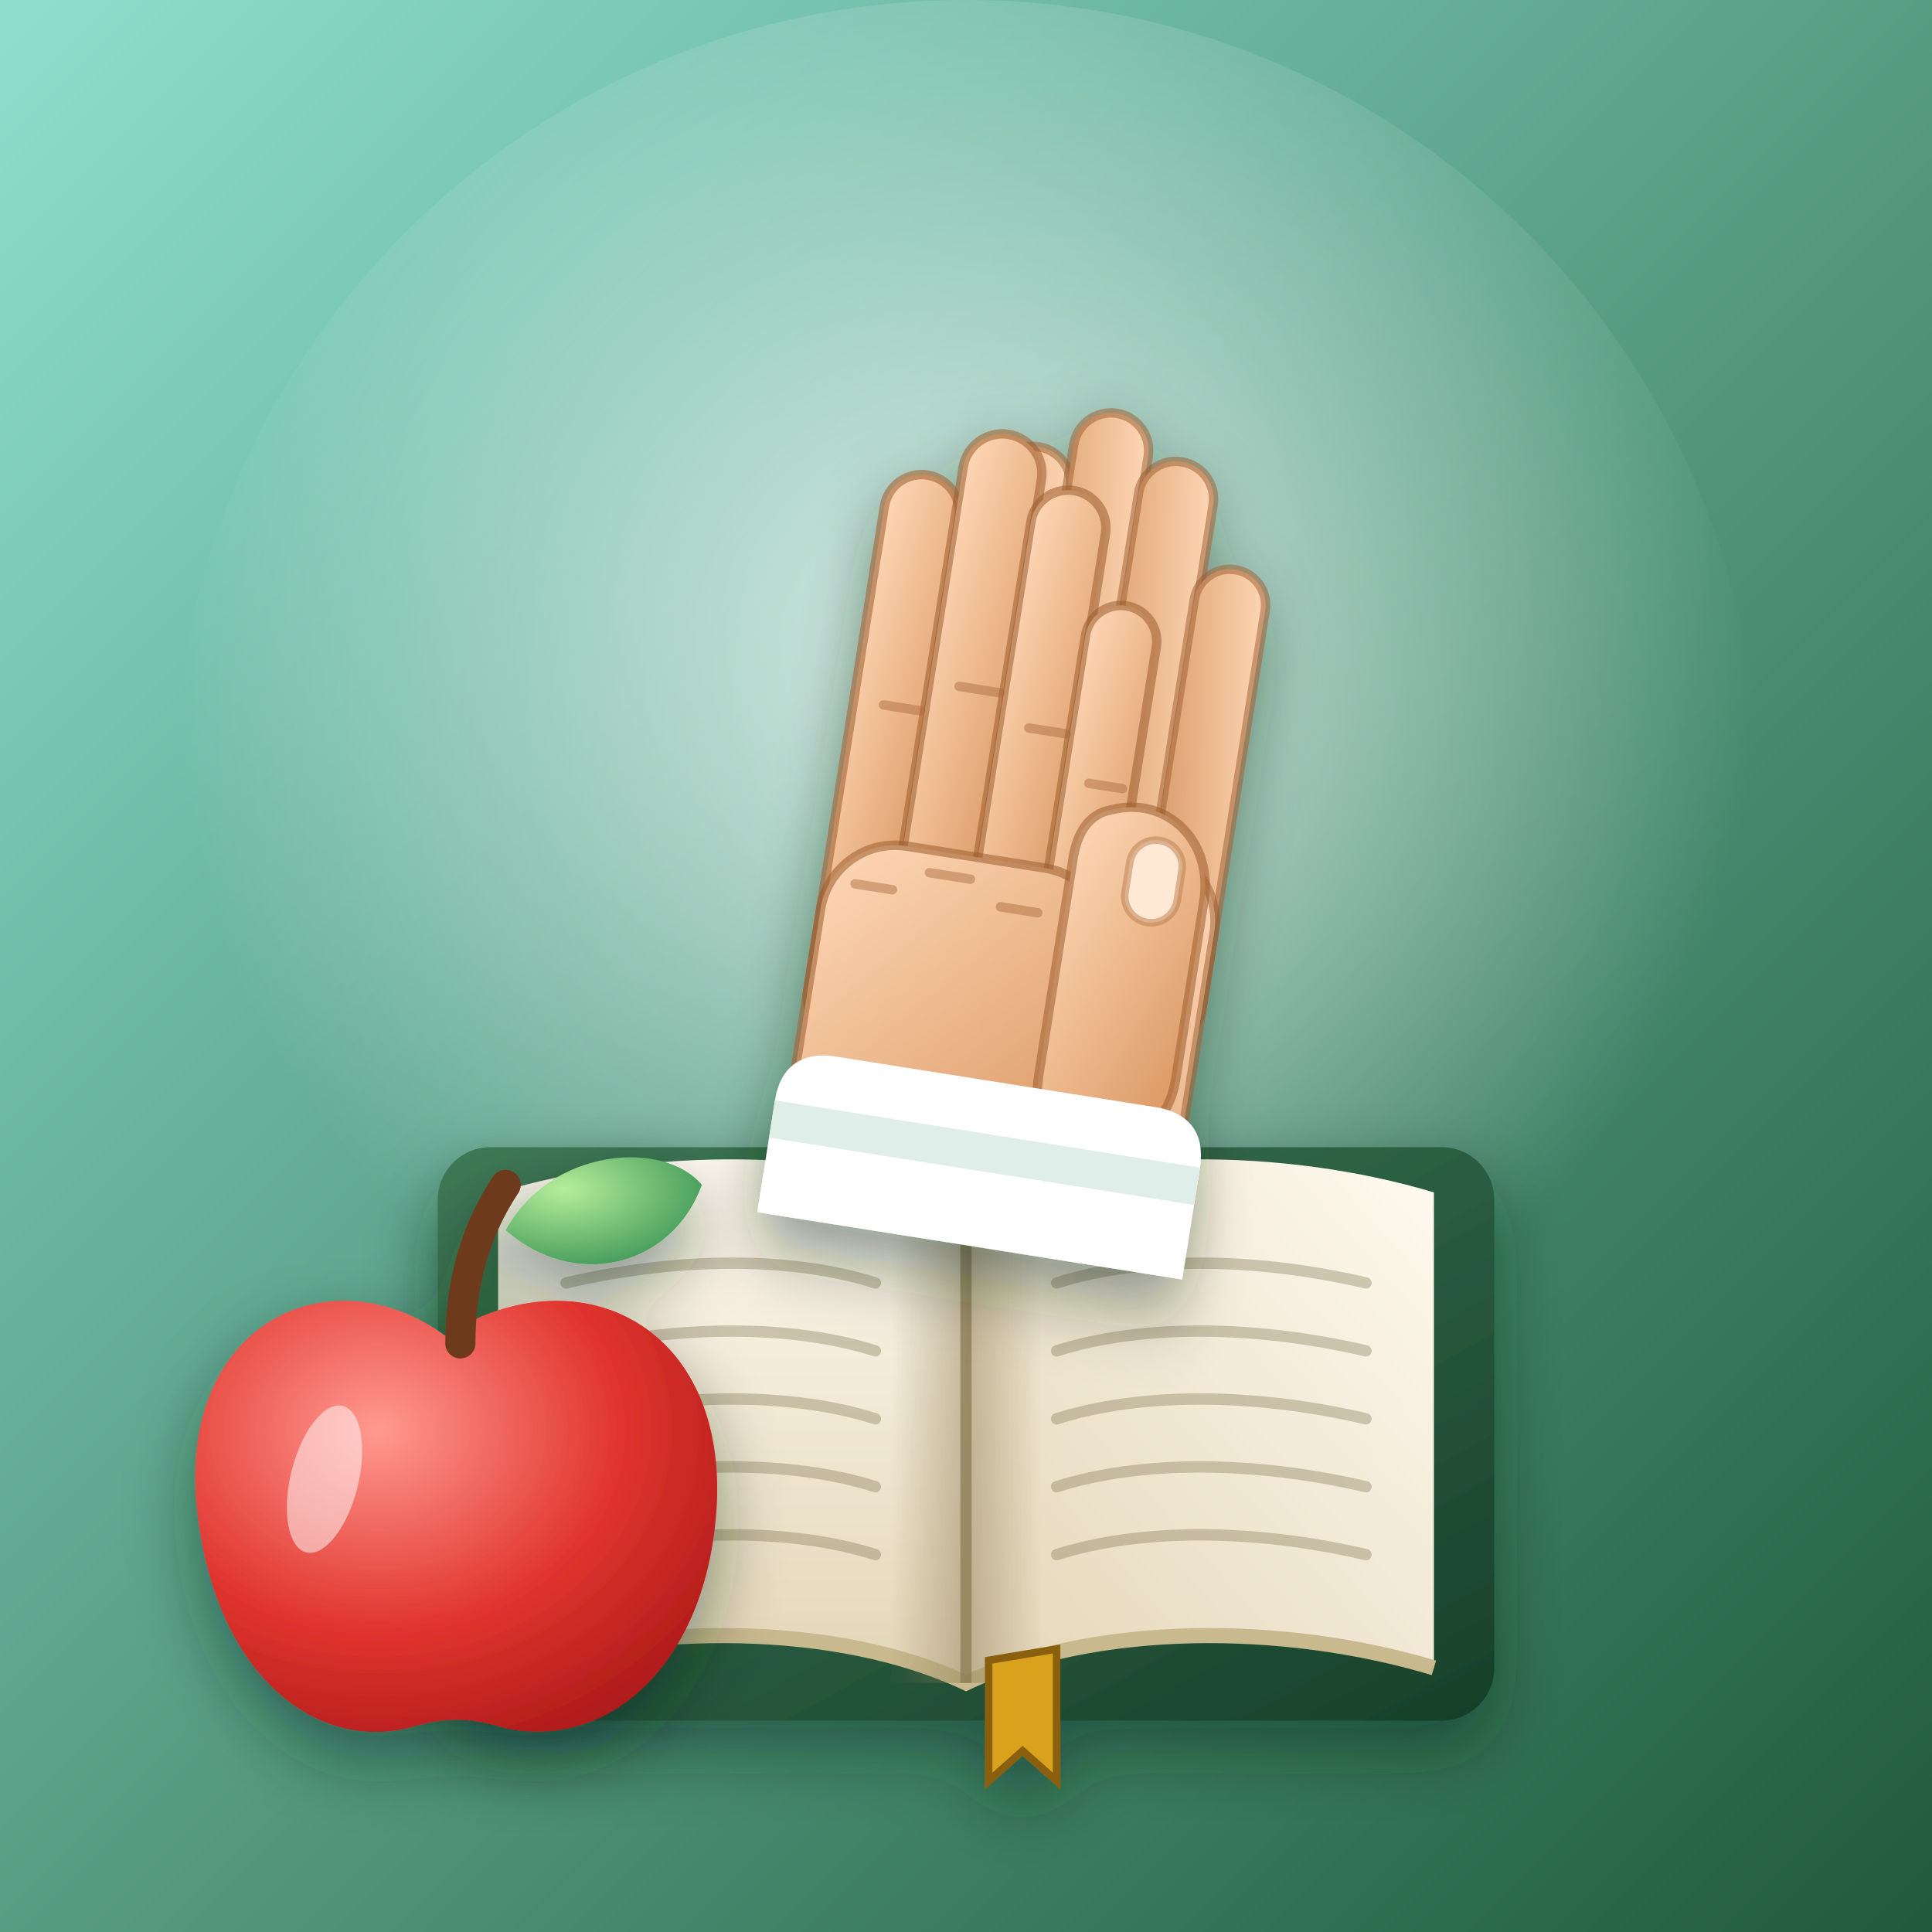
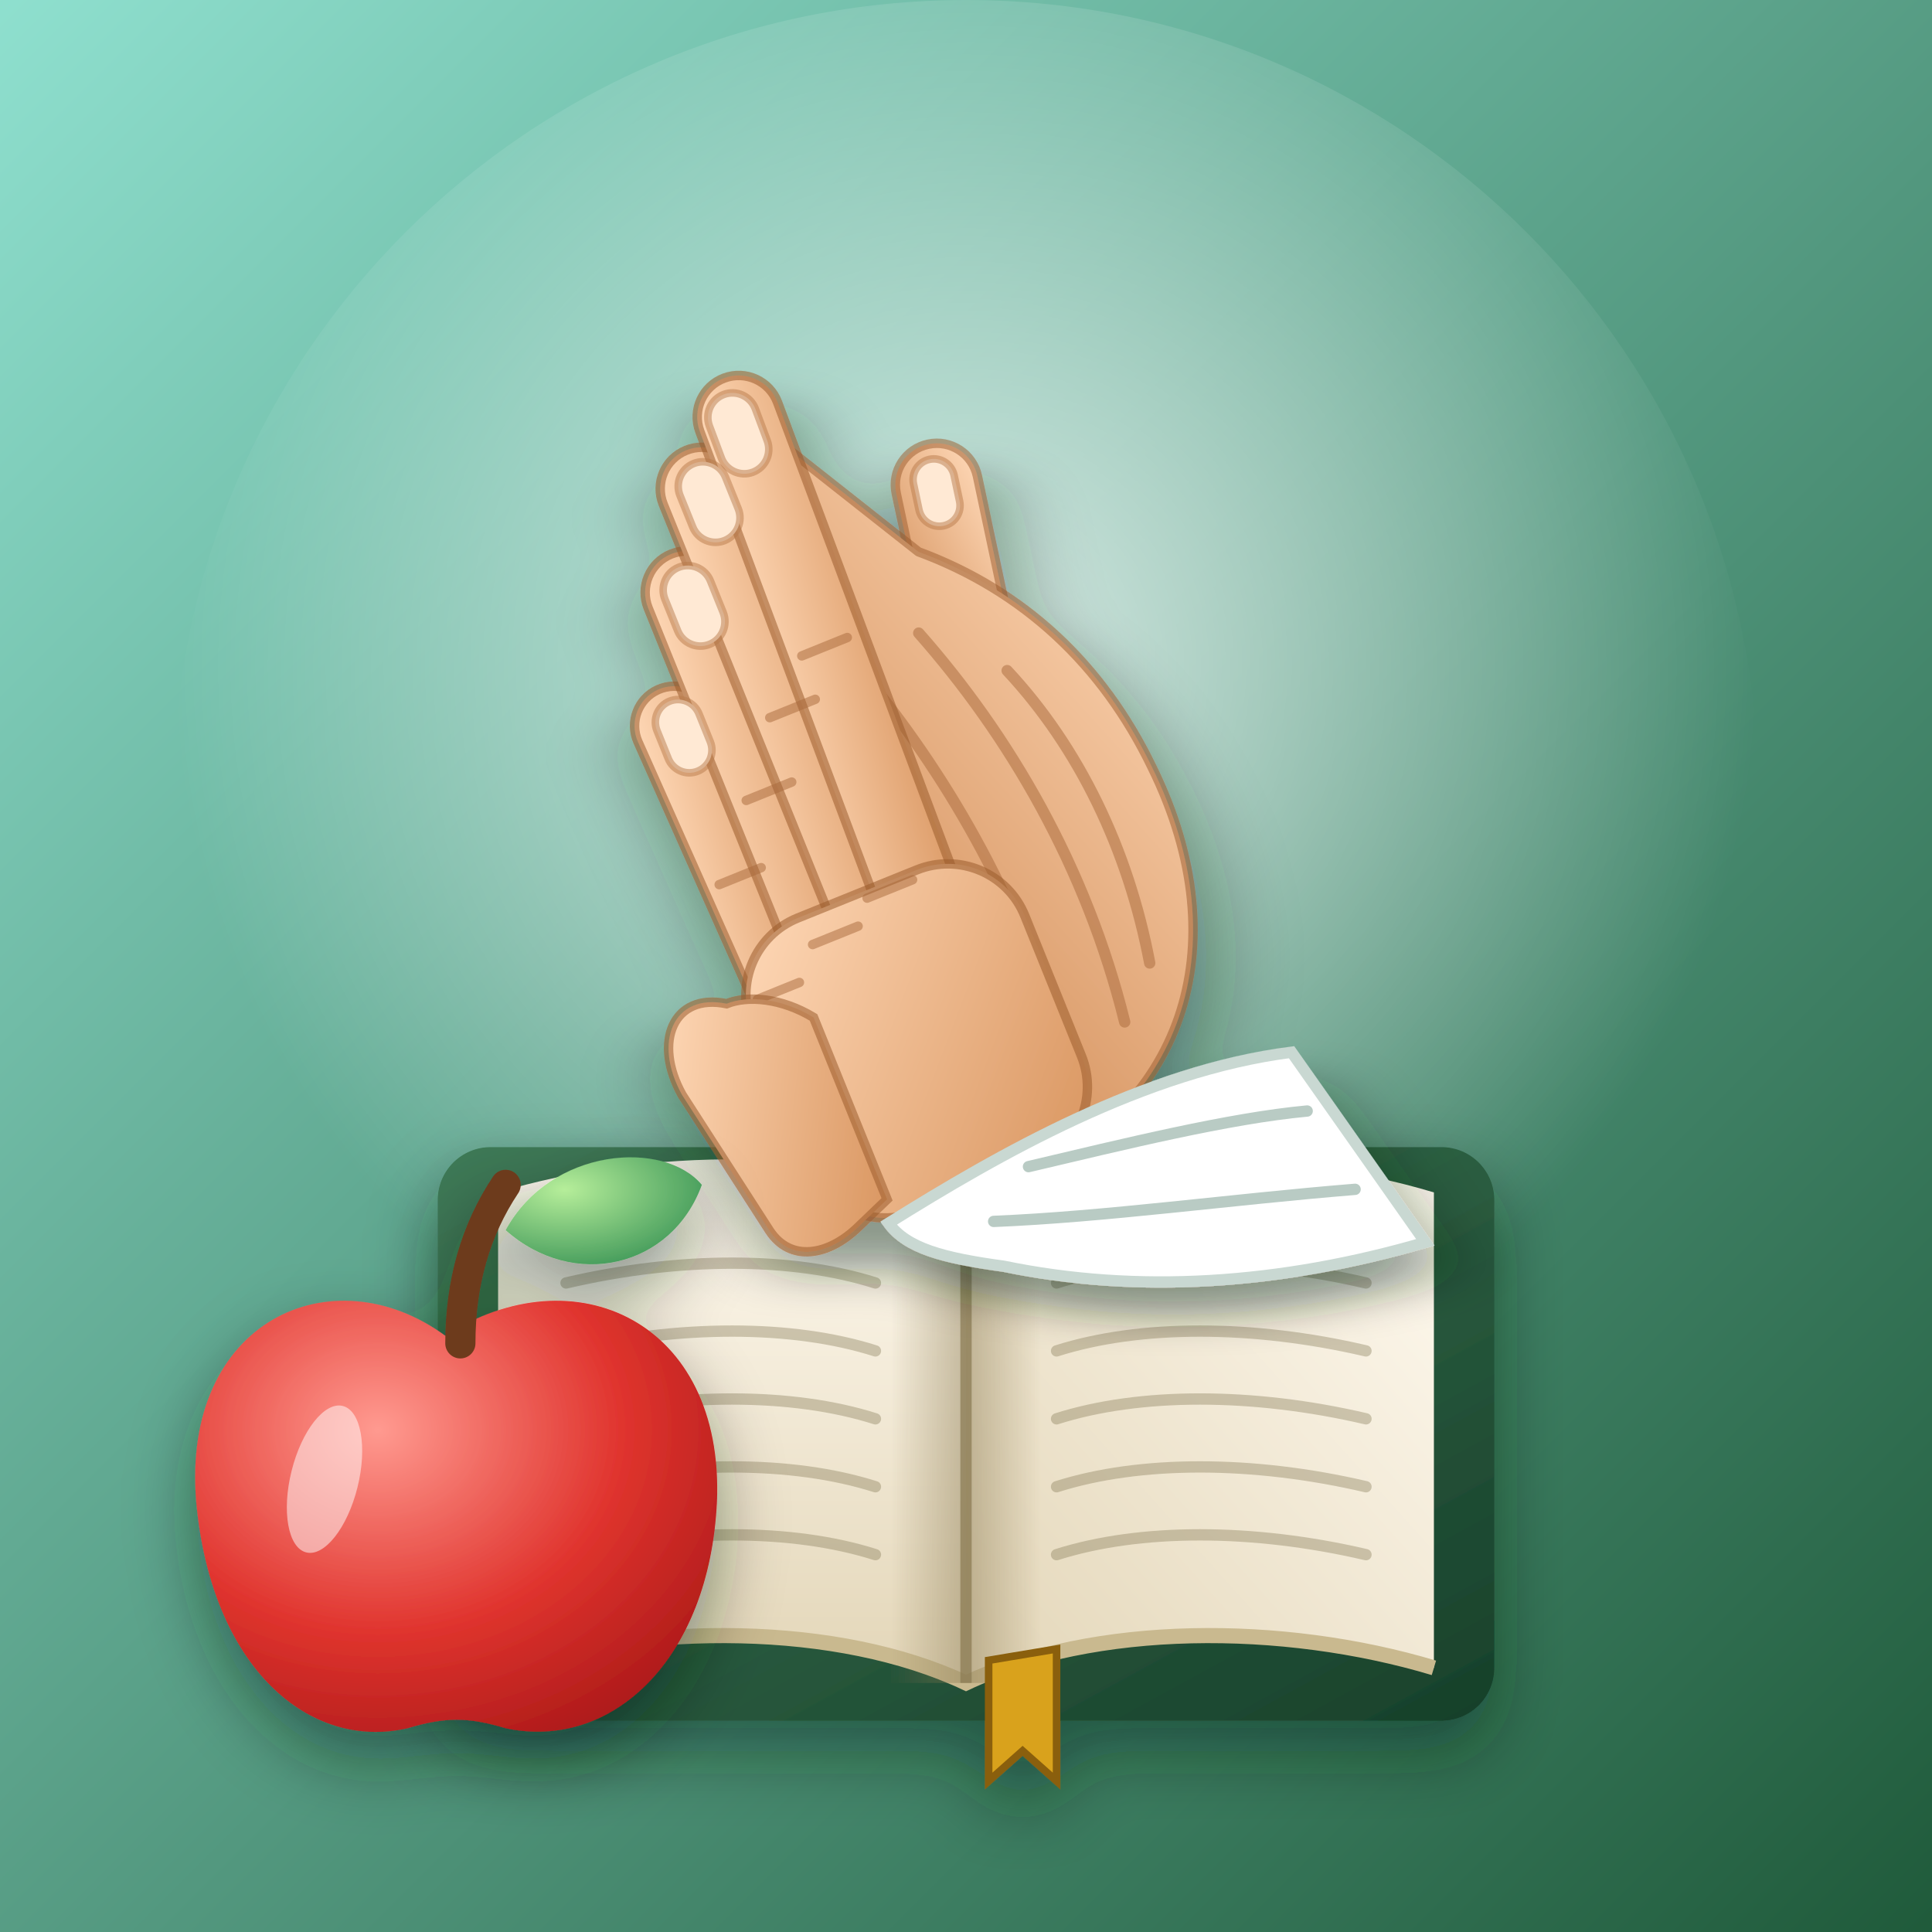
<svg xmlns="http://www.w3.org/2000/svg" viewBox="0 0 512 512" width="512" height="512">
  <defs>
    <linearGradient id="fundo" x1="0" y1="0" x2="1" y2="1">
      <stop offset="0" stop-color="#8fe0cf" />
      <stop offset="1" stop-color="#1f5a3a" />
    </linearGradient>
    <radialGradient id="brilho" cx=".5" cy=".42" r=".5">
      <stop offset="0" stop-color="#ffffff" stop-opacity=".75" />
      <stop offset="1" stop-color="#ffffff" stop-opacity="0" />
    </radialGradient>
    <linearGradient id="pele" x1="0" y1="0" x2="1" y2="1">
      <stop offset="0" stop-color="#ffd9b8" />
      <stop offset="1" stop-color="#d9955f" />
    </linearGradient>
    <linearGradient id="peleD" x1="1" y1="0" x2="0" y2="1">
      <stop offset="0" stop-color="#ffd9b8" />
      <stop offset="1" stop-color="#d28d57" />
    </linearGradient>
    <linearGradient id="capa" x1="0" y1="0" x2="1" y2="1">
      <stop offset="0" stop-color="#3f7a57" />
      <stop offset="1" stop-color="#17402a" />
    </linearGradient>
    <linearGradient id="lombada" x1="0" y1="0" x2="1" y2="0">
      <stop offset="0" stop-color="#0f2f1e" />
      <stop offset="1" stop-color="#2c6a47" />
    </linearGradient>
    <linearGradient id="paginas" x1="0" y1="0" x2="0" y2="1">
      <stop offset="0" stop-color="#fffaf0" />
      <stop offset="1" stop-color="#e3d6b8" />
    </linearGradient>
    <linearGradient id="paginasD" x1="1" y1="0" x2="0" y2="1">
      <stop offset="0" stop-color="#fffaf0" />
      <stop offset="1" stop-color="#e3d6b8" />
    </linearGradient>
    <linearGradient id="vinco" x1="0" y1="0" x2="1" y2="0">
      <stop offset="0" stop-color="#8a7a52" stop-opacity="0" />
      <stop offset=".5" stop-color="#8a7a52" stop-opacity=".45" />
      <stop offset="1" stop-color="#8a7a52" stop-opacity="0" />
    </linearGradient>
    <linearGradient id="ouro" x1="0" y1="0" x2="1" y2="1">
      <stop offset="0" stop-color="#fff0a8" />
      <stop offset="1" stop-color="#d9a21b" />
    </linearGradient>
    <radialGradient id="maca" cx=".35" cy=".3" r=".85">
      <stop offset="0" stop-color="#ff9a90" />
      <stop offset=".55" stop-color="#e0342e" />
      <stop offset="1" stop-color="#a51616" />
    </radialGradient>
    <radialGradient id="folha" cx=".3" cy=".3" r=".9">
      <stop offset="0" stop-color="#b6ee9a" />
      <stop offset="1" stop-color="#2e8b4f" />
    </radialGradient>
    <filter id="sombra" x="-20%" y="-20%" width="140%" height="150%">
      <feDropShadow dx="0" dy="8" stdDeviation="9" flood-color="#0b2417" flood-opacity=".45" />
    </filter>
  </defs>
  <rect width="512" height="512" fill="url(#fundo)" />
  <circle cx="256" cy="210" r="210" fill="url(#brilho)" />
  <g filter="url(#sombra)">
    <path d="M116 318a14 14 0 0 1 14-14h252a14 14 0 0 1 14 14v124a14 14 0 0 1-14 14H130a14 14 0 0 1-14-14z" fill="url(#capa)" />
    <path d="M256 318C222 304 172 304 132 316V442C172 430 222 430 256 446Z" fill="url(#paginas)" />
    <path d="M256 318C290 304 340 304 380 316V442C340 430 290 430 256 446Z" fill="url(#paginasD)" />
    <path d="M132 442C172 430 222 430 256 446C290 430 340 430 380 442" fill="none" stroke="#c9b98f" stroke-width="4" />
    <rect x="236" y="316" width="40" height="130" fill="url(#vinco)" />
    <path d="M256 318V446" stroke="#8a7a52" stroke-opacity=".7" stroke-width="3" />
    <g fill="none" stroke="#7d6f4a" stroke-opacity=".35" stroke-width="3" stroke-linecap="round">
      <path d="M150 340C180 333 210 333 232 340M150 358C180 351 210 351 232 358M150 376C180 369 210 369 232 376M150 394C180 387 210 387 232 394M150 412C180 405 210 405 232 412" />
      <path d="M280 340C302 333 332 333 362 340M280 358C302 351 332 351 362 358M280 376C302 369 332 369 362 376M280 394C302 387 332 387 362 394M280 412C302 405 332 405 362 412" />
    </g>
    <path d="M262 440v32l9-8 9 8v-35z" fill="#d9a21b" stroke="#8a5f0b" stroke-width="2" />
  </g>
-   <g filter="url(#sombra)" transform="rotate(9 256 330) translate(0 -22)">
-     <g>
-       <g fill="url(#peleD)" stroke="#9a5b2d" stroke-opacity=".5" stroke-width="2.5">
-         <rect x="232" y="140" width="20" height="150" rx="10" />
-         <rect x="251" y="128" width="20" height="162" rx="10" />
-         <rect x="270" y="138" width="20" height="152" rx="10" />
-         <rect x="289" y="164" width="19" height="126" rx="9.5" />
-         <rect x="232" y="240" width="76" height="92" rx="20" />
-       </g>
+   <g filter="url(#sombra)" transform="translate(8 -26) rotate(-22 256 330)">
+     <rect x="292" y="150" width="22" height="70" rx="11" transform="rotate(10 303 185)" fill="url(#peleD)" stroke="#9a5b2d" stroke-opacity=".5" stroke-width="2.5" />
+     <rect x="297" y="154" width="11" height="18" rx="5.5" transform="rotate(10 303 185)" fill="#ffe9d4" stroke="#b97a4a" stroke-opacity=".5" stroke-width="2" />
+     <path d="M258 340C304 340 336 306 332 252C330 222 318 196 296 176L264 120L252 200Z" fill="url(#peleD)" stroke="#9a5b2d" stroke-opacity=".5" stroke-width="2.5" stroke-linejoin="round" />
+     <g fill="none" stroke="#a8683a" stroke-opacity=".5" stroke-width="3" stroke-linecap="round">
+       <path d="M288 196C300 230 306 270 300 312" />
+       <path d="M272 206C282 240 286 276 282 316" />
+       <path d="M306 214C316 240 318 270 312 300" />
    </g>
-     <g>
-       <g fill="url(#pele)" stroke="#9a5b2d" stroke-opacity=".55" stroke-width="2.5">
-         <rect x="204" y="152" width="20" height="150" rx="10" />
-         <rect x="223" y="138" width="21" height="164" rx="10.5" />
-         <rect x="243" y="150" width="20" height="152" rx="10" />
-         <rect x="262" y="178" width="19" height="124" rx="9.5" />
-         <rect x="204" y="250" width="77" height="86" rx="20" />
-       </g>
-       <g fill="none" stroke="#a8683a" stroke-opacity=".45" stroke-width="2.5" stroke-linecap="round">
-         <path d="M212 214h10M231 206h11M251 214h10M269 226h9" />
-         <path d="M212 262h10M231 256h11M251 262h10" />
-       </g>
-       <path d="M276 232c14-6 28 4 28 20v48c0 12-8 20-18 20h-8c-8 0-10-8-10-16v-58c0-6 2-12 8-14z" fill="url(#pele)" stroke="#9a5b2d" stroke-opacity=".55" stroke-width="2.5" />
-       <rect x="283" y="238" width="14" height="22" rx="7" fill="#ffe9d4" stroke="#b97a4a" stroke-opacity=".5" stroke-width="2" />
+     <g fill="url(#pele)" stroke="#9a5b2d" stroke-opacity=".55" stroke-width="2.5">
+       <rect x="210" y="184" width="21" height="128" rx="10.5" transform="rotate(-2 220 246)" />
+       <rect x="224" y="152" width="22" height="160" rx="11" />
+       <rect x="238" y="128" width="22" height="184" rx="11" />
+       <rect x="252" y="114" width="22" height="196" rx="11" transform="rotate(1.5 263 210)" />
+       <rect x="208" y="254" width="78" height="84" rx="22" />
    </g>
-     <path d="M200 322c0-10 6-14 14-14h86c8 0 14 4 14 14v30H200z" fill="#ffffff" />
-     <rect x="200" y="322" width="114" height="10" fill="#dfeee8" />
+     <g fill="#ffe9d4" stroke="#b97a4a" stroke-opacity=".5" stroke-width="2">
+       <rect x="214" y="188" width="12" height="20" rx="6" />
+       <rect x="229" y="156" width="13" height="22" rx="6.5" />
+       <rect x="243" y="132" width="13" height="22" rx="6.5" />
+       <rect x="257" y="118" width="13" height="22" rx="6.5" transform="rotate(1.5 263 129)" />
+     </g>
+     <g fill="none" stroke="#a8683a" stroke-opacity=".5" stroke-width="2.5" stroke-linecap="round">
+       <path d="M214 238h12M229 220h13M243 202h13M257 190h13" />
+       <path d="M212 270h12M231 262h13M249 256h13" />
+     </g>
+     <path d="M204 268c-12-8-22 2-20 18l8 42c2 10 12 12 22 8l10-4v-52c-6-8-14-12-20-12z" fill="url(#pele)" stroke="#9a5b2d" stroke-opacity=".55" stroke-width="2.5" />
+     <path d="M222 338C256 332 300 326 338 336L352 396C312 392 276 380 246 360C232 352 224 346 222 338Z" fill="#ffffff" stroke="#c9d8d2" stroke-width="3" />
+     <path d="M248 348C276 358 308 366 340 376M262 338C288 342 316 346 336 352" fill="none" stroke="#b9cbc4" stroke-width="3" stroke-linecap="round" />
  </g>
  <g filter="url(#sombra)">
    <path d="M118 354c-30-22-70-4-66 44 4 44 30 66 56 60 10-3 16-3 26 0 28 6 54-18 56-60 2-48-38-66-72-44z" fill="url(#maca)" />
    <path d="M122 356c0-16 4-30 12-42" fill="none" stroke="#6d3a1d" stroke-width="8" stroke-linecap="round" />
    <path d="M134 326c12-22 42-24 52-12-8 22-34 28-52 12z" fill="url(#folha)" />
    <ellipse cx="86" cy="392" rx="9" ry="20" fill="#ffffff" fill-opacity=".5" transform="rotate(14 86 392)" />
  </g>
</svg>
